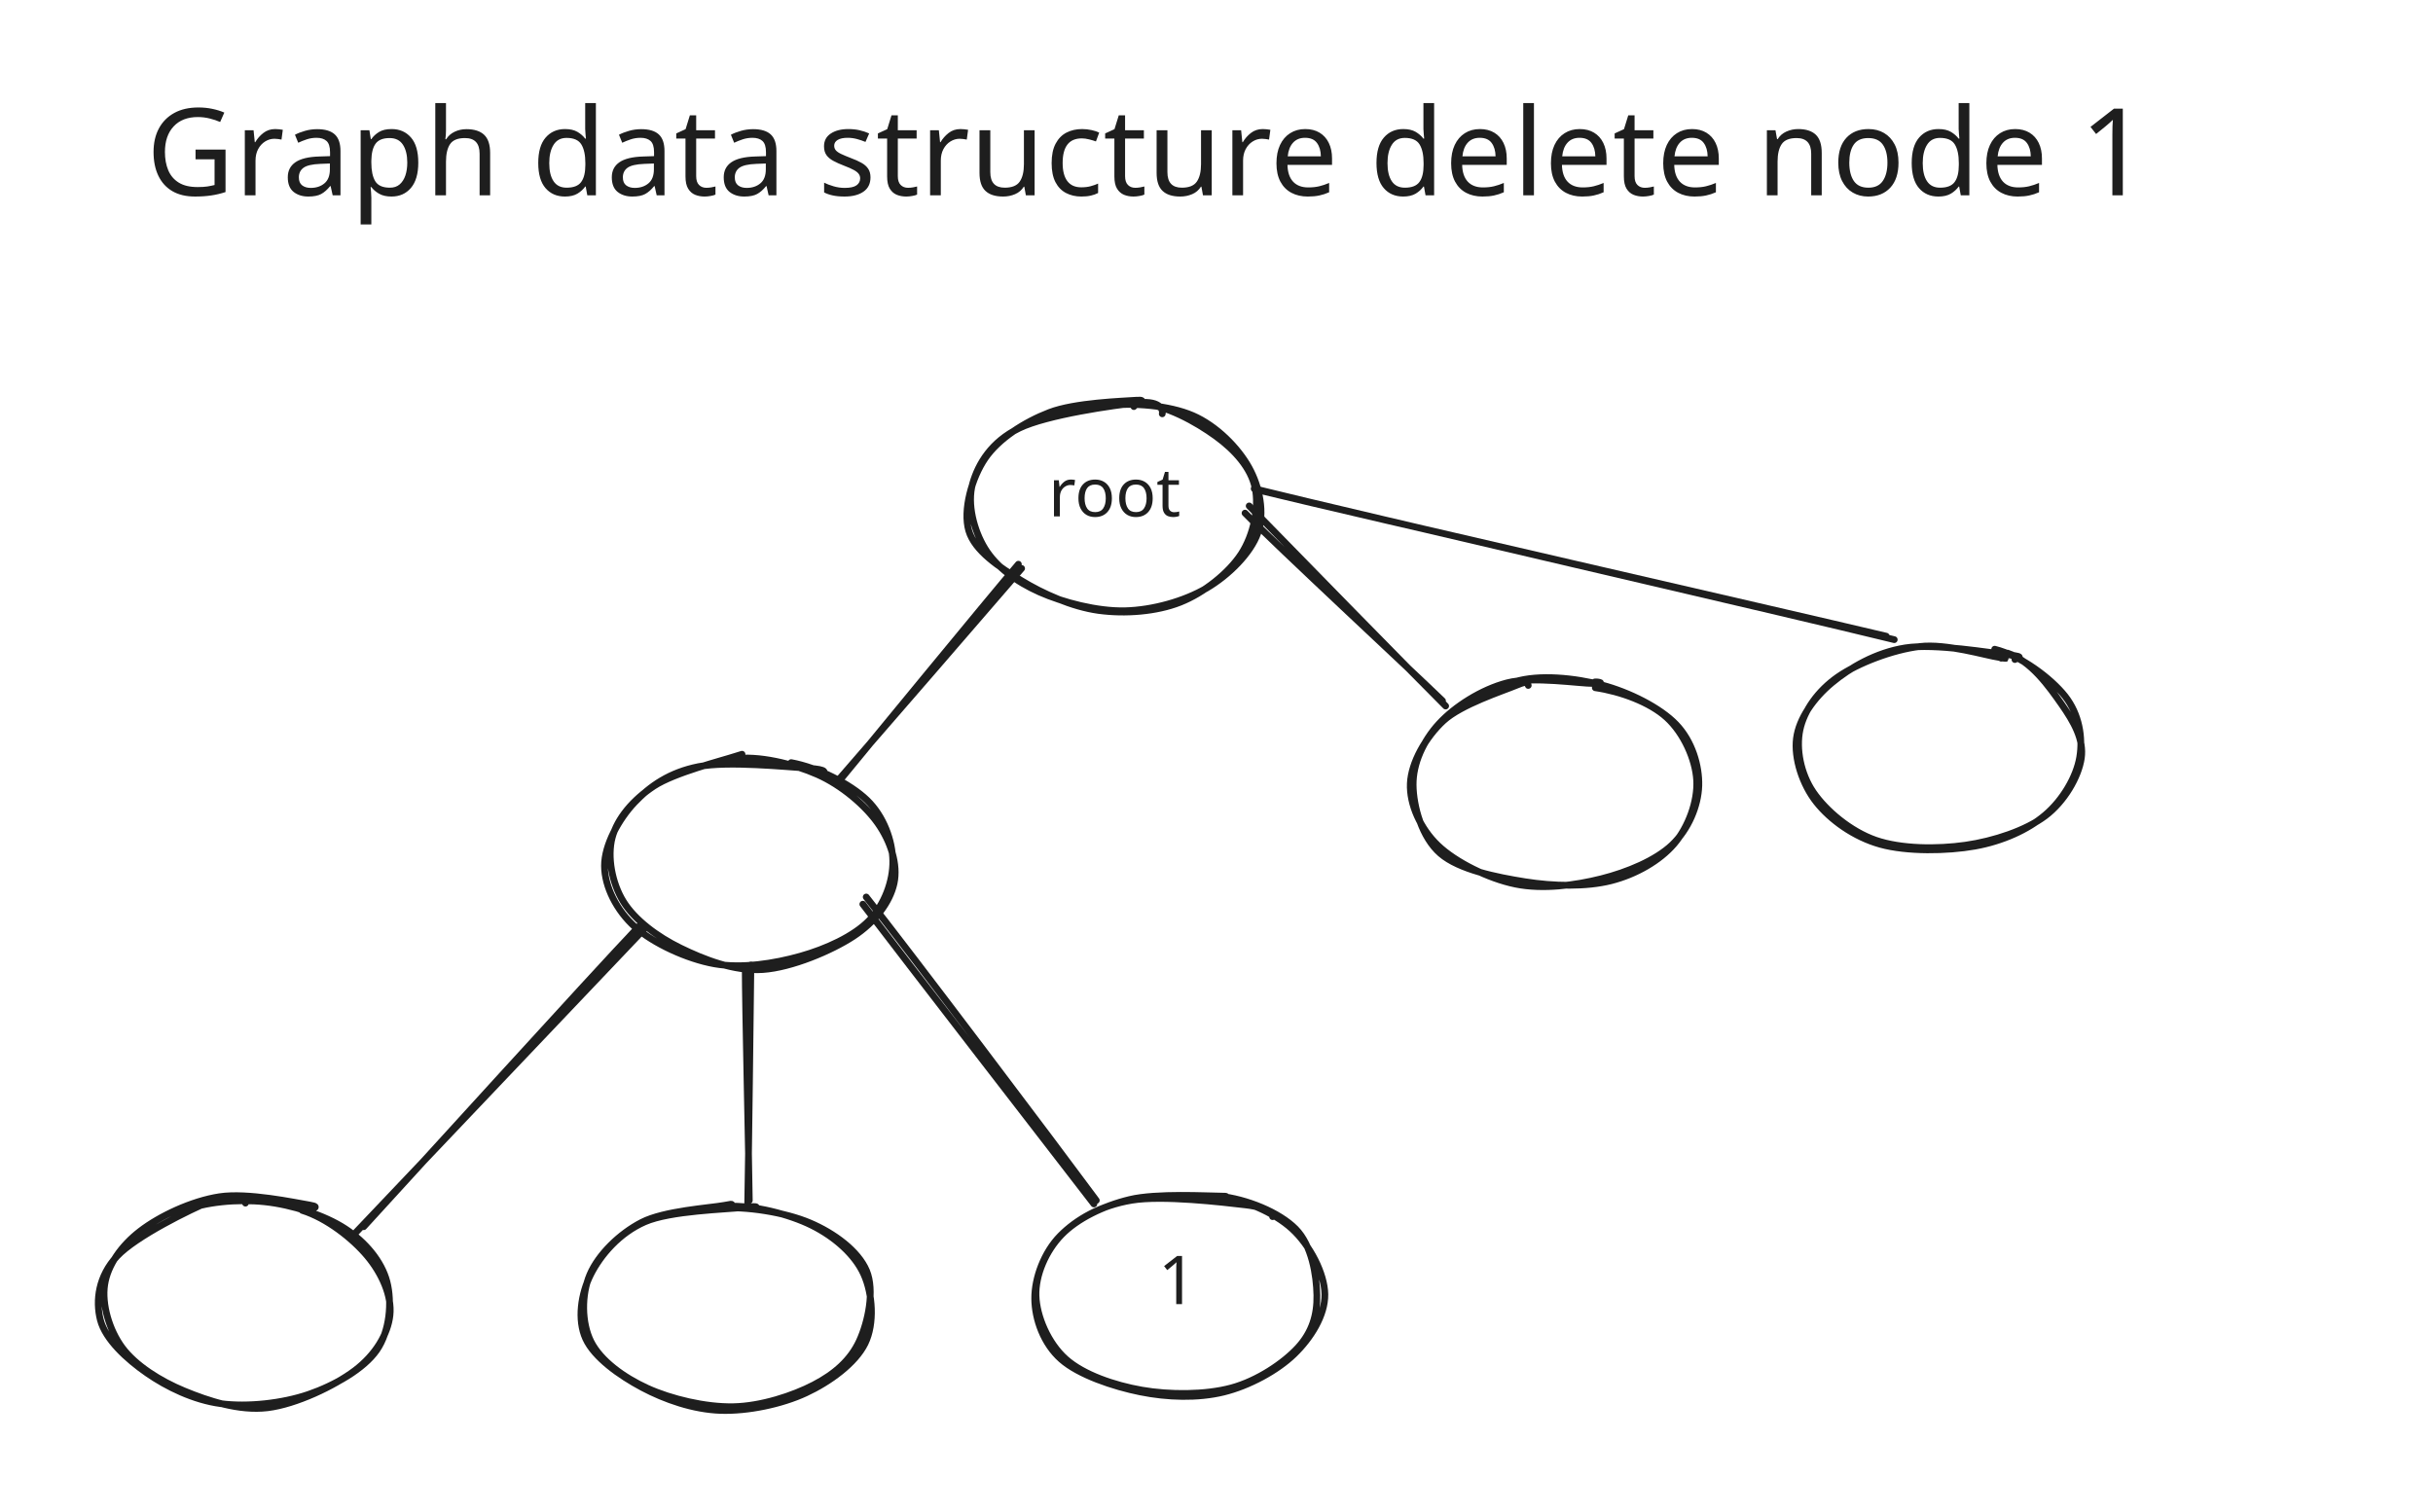
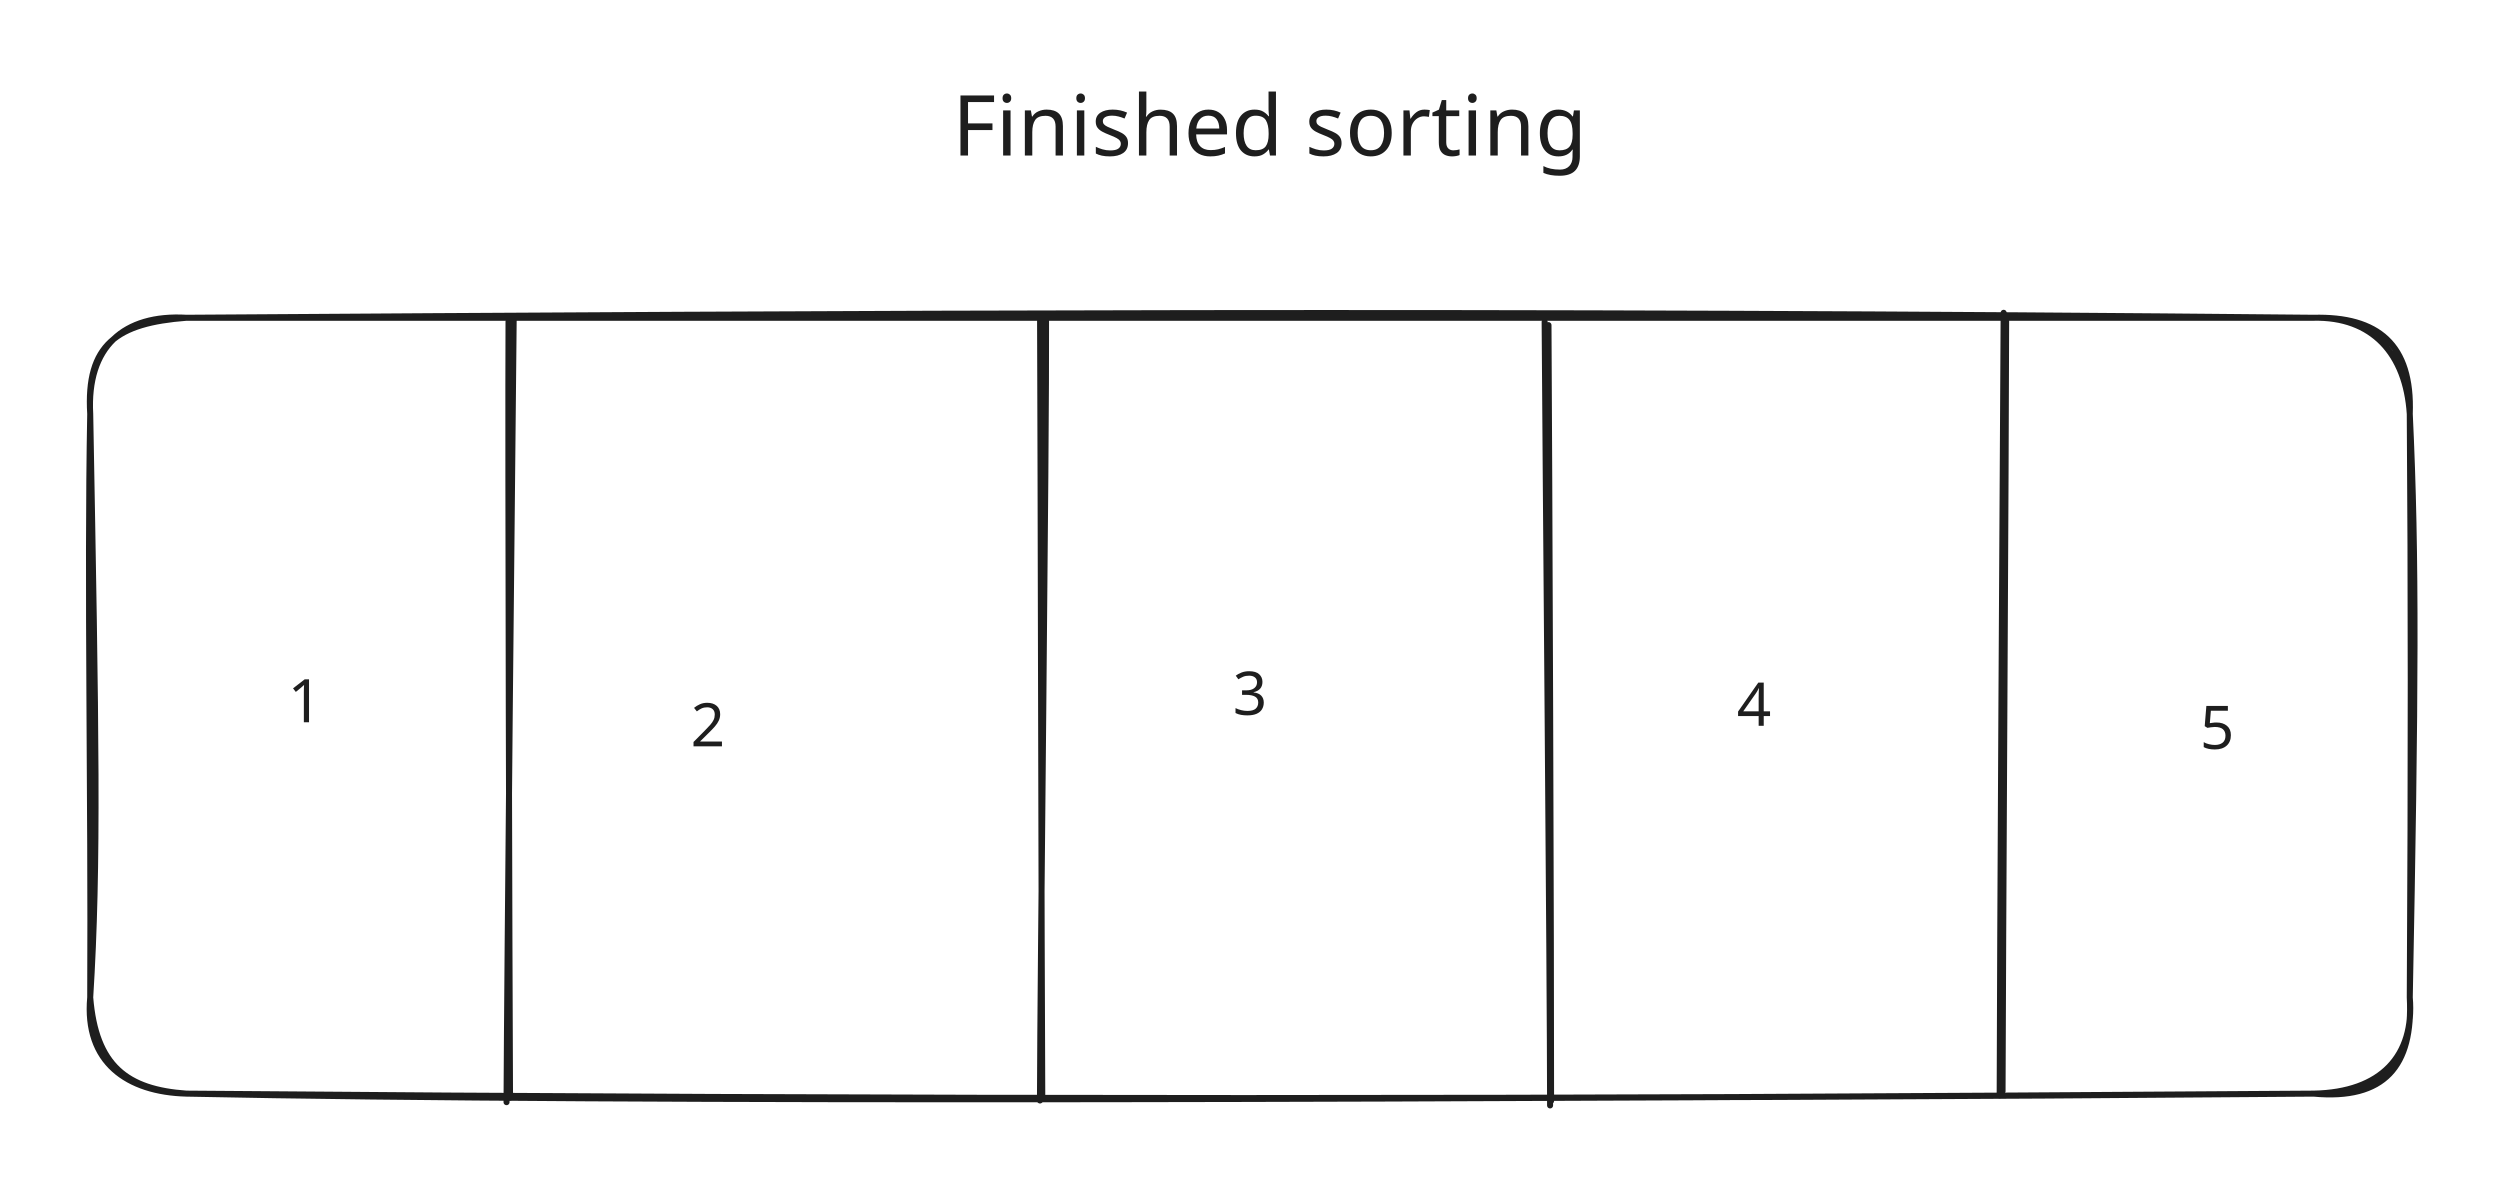
- <svg xmlns="http://www.w3.org/2000/svg" version="1.1" viewBox="0 0 721.513 448.333" width="721.513" height="448.333">
+ <svg xmlns="http://www.w3.org/2000/svg" version="1.1" viewBox="0 0 831.333 397.596" width="831.333" height="397.596">
  
-   eyJ2ZXJzaW9uIjoiMSIsImVuY29kaW5nIjoiYnN0cmluZyIsImNvbXByZXNzZWQiOnRydWUsImVuY29kZWQiOiJ4nO1bV1PbSlx1MDAxNH7nV3h8X4OzveSNkFxcXHUwMDEySmim5U6Gka3FXHUwMDE2yJJQwZhcZv/9XHUwMDFlXHSw5Fwi24RcdTAwMTKlKDPEPmdXW8737SlcdTAwMGLfl2q1ejxcYkz9Xa1urtuW69ih1a+/SeVXJoxcdTAwMWPfXHUwMDAzXHUwMDE1yb5Hflx1MDAxMrazlt04XHUwMDBlondv31pB0Og4ccv3L1x1MDAxYW2/d9fNuKZnvDiChv/B91rte/azMFBsruOsbSYtXGaj2Lj0i+9lQzKCMcOUXHUwMDBm9U70XHUwMDAxXHUwMDA2io1ccsozy41MrklFdYH8befrzvo571xcbq//O1xi6WBtLVx1MDAxZvTMcd39eOBm84l8WHaui+LQvzBHjlx1MDAxZHdcdTAwMWbWXpCX9Vxu/aTT9UyUrlx1MDAxYlx1MDAwZqV+YLWdeJDKXHUwMDEwXHUwMDFhSi2vk70jl1xcwzeuWVx1MDAwM1x1MDAwYiGl4oIxTvO3pP1cdEZcckUpJYowiSSiY/Na9V0/TOf1XHUwMDBmNum/fGYtq33Rgel59rBNXHUwMDFjWl5cdTAwMTRYIdgpb9e/X7FgqoGlVkhzXHUwMDE4XHUwMDA2k3zTu8bpdOPUXHUwMDFjuSwymVxy0olcdTAwMTOBmZZDTTpm8NnOgPAt3/nQ6pnPaVx1MDAxNy9x3eL2efb99o0oWqniY1x1MDAwMVP5q5LAtu5cdTAwMTCAJdKYKs5cdTAwMTFj+ca4jncx/jrXb19MXHUwMDAxzZnvxfvOTWpcdTAwMTQqRqT/Wj3HXHUwMDFkjFx1MDAxODXDL+ziWmhcdTAwMDXdXHUwMDFhzMGqgVxyknachKZmZ7Cseb5targ+0mfFdTopzuuuOVx1MDAxYiVA7Fx1MDAwMPWG6thcdTAwMGZybVx1MDAxYuZgOZ5cdCf3zFx1MDAwZp2O41lu81x1MDAwN+ZcdTAwMDN7Yz49mFx1MDAxMzdcbkZuWZFJtelW4Ex4+2Y6j43rOkFkplFcdTAwMTlcdTAwMTM5Ln2gslRcdTAwMTRxKsjiXFxexbq1coKT3T5cdTAwMTXN49VddblitqvNZUVVylaGXHUwMDE4Z1x1MDAxOGGeYyrtT1x1MDAxMWpwhEAppaBAnFx1MDAxN+Oy4lxyODOAxFopoqZyWeCyJlx1MDAwZtSmXHUwMDE4XHUwMDExjUlB88PUfsBQjlwici+5LWf8sE/eu8ybXHUwMDE0UHNcdTAwMTFxdmhHXHUwMDFim6tcdTAwMDdX7Ma9jMxhs19cdTAwMWa2u73/NPM4wYqgXCJl5lx1MDAxYycz2VLm9UqJQsFcdChEpF6YKNOXXFxtolxi1Fx1MDAwMDpcdTAwMTBcdTAwMDQ/XHUwMDA0k3rU6VGsXHUwMDFhTJGUQUiCMfiLXHUwMDExhZFcdTAwMDbiWnMsXHUwMDE1IURcdTAwMTRcYjskylx1MDAxNGZcdTAwMTBK4SiDXj/V6XGCyCNQOs3pXHUwMDE1YD7H6YW+XHUwMDFml7i1NszWhDNcdTAwMWNbz7Ft15T5tnnn/Li7XHUwMDFinclCXHUwMDBlXHLLXHUwMDFmdmhCjEtcdTAwMWZ4ilx1MDAxMVx1MDAxM1x1MDAxMjNcdTAwMDDNwkRtbamLRFx1MDAxZfr2+s7ejT7c6C77e++rTVQtdFx1MDAxNn9KhlxiZVTmi82Iqkjm0TAnXFxJpZFcdTAwMTibWLVcXJqAXHUwMDE4WmGFnyFY/SGPNovOVMMuPpfTmYVoRctcdTAwMTBNkNZYa1RcYubnIXpcdTAwMTMreVxuW912TLK+XHUwMDE5by2Lc51UXHUwMDFi0ZKiXHUwMDE5iGaIZ1qlybhHqFwiorGAOFx1MDAxM3HIXHUwMDFk/2BI00KBYFxm0opcdTAwMTOJhGCLXHUwMDA3U1x1MDAwN1x1MDAxZu3AwbFcdTAwMDdcdTAwMTAkl3vbXHT/cpnQaiNcdTAwMWHCxVxms0OYjCBcdTAwMWFcIpWsviAoJGCwXHUwMDE1uNKAJpKBSv/ReMaFcHg8i8aKKTi4XHUwMDE2jzk+ntix517tLVx1MDAxZl3vftqRy1x1MDAxYpe81ao2niWhWVQhMKJcdTAwMWOS6HE8y1eqiD3LXHUwMDAxzTVk+1x1MDAxMss/O+ZQpVE0XHUwMDExXHUwMDAyNoghvDCi93x/5WvTXHUwMDBmk15wXHUwMDE4qv6XXHLd2ibVRrTiciai7yrAiICzgoxXVVx1MDAxYtFcbsFUXHUwMDA1Ys+Q/b5iXcj7eHJsettcIkjcdtKLXHUwMDBmNuPTXHUwMDBmn1x1MDAxZVlcdTAwMTfiXGaz56JLWV2o9C5cdTAwMDRcdTAwMTMlXHUwMDAwIUQvfvZPX3O1maJlXHUwMDAzXHUwMDE2qqigSFx1MDAxMkDZKFM4aWCmJEQ8XGJTQl8uluFcclx1MDAwNqmQVlgonV7KTKPKlOhcdTAwMDUzXHUwMDAyXHUwMDExJyH06dx4QmVI0IK7eenKUNltx1PLQnOO+fGy0GMvOZ5QXHUwMDEzUmRcXFrgqEZgXHUwMDA0tjhHj8+2mrhHr8yed0JWzkVz4K/eVJujXHUwMDE4KZo5LKZcdTAwMTBcdTAwMTNqvCYk8a9cdTAwMTSfUcEhpkYqz1x1MDAxMH/T+CzD/TQ4k/LgTIv0oCVs8eCstXOxu8J73ma8pq+uN1Yv3fDTVbXhrMCpzLi0Y3dcdTAwMDVQrqRgXHUwMDAyki/2YnjmNFx1MDAwM+tkYSqHM5nAr9aCpnclv0N+UdhZK4zfO57teJ3xLsazSzSuXHUwMDE1xat+r+fEMI1cdTAwMWTf8eLxXHUwMDE22XtXwtDvd401sVx1MDAxN/DmUl2Qvm40/Mw/1XJEZV+Gn7+9mdp6uczS6SNI3n2p+P+jiY1K71x1MDAxODWkIFxuoLw4r6NBb6t9/uH68/VR2zvePd9cdTAwMWZcdTAwMWOhZrV5LVx1MDAxOc6SLoo4llxcqtE7RsbFa13G5yfGkMhKNVx1MDAwNDxKXCKMJS660HteM8WZpr9HXfePoXVu6fSZsPGz8VqPS4dcdTAwMGWba6ZcdTAwMDQlfPFcdTAwMWKcg+DIu9xcdMhu//TrXlx1MDAxZu32wqPOScWJLWc5bCZei9iojMNDmst54aeE2Fxuc4n+0vxcdTAwMTeieZnd02fC4s9G+tI7XHUwMDAxkk5cdTAwMDPgjlx1MDAxNk8617pcdTAwMWLbrS/rYYc0ryO0f3rcazuo2qRXSMxcIj2Tr1x1MDAxNaWLu2OdcC1cdTAwMDVcdTAwMTfTkk6dz/whSkdcdTAwMWPwXHUwMDAwQcjfKP3X4XmZodNHXHUwMDE3ej+R1+XFJKlg1Ef9xmw36r+P/KR73LxRbqfZXd9aXHUwMDE21aa1JmhW8k3xqyXfc2nNZXa0M1xuJ63imk5cdTAwMDbtXHUwMDA0MSkpZ+pnXY38pXn6PI7mZYbPdFx1MDAxMyZ/Ltrj0qKbQIpcdTAwMDLSZV43nZubb9I11GpvnH5WsUw2Nlx1MDAwZtpHy1x1MDAxNf+jXHUwMDE3Te6uPCExJ5pokWc0XHUwMDE57Vx0f6VcdTAwMGJRrMTcIJ7xubxnhFxihfhf7/7r0L7c8ukzafMy4i/dj1C3gmA/hs1cdTAwMWZcdTAwMWFcdTAwMTFA4Nj312n5OupXjum/n1xy06V7a6fUNVx1MDAxOSpul27/XHUwMDA3jjupWSJ9
+   eyJ2ZXJzaW9uIjoiMSIsImVuY29kaW5nIjoiYnN0cmluZyIsImNvbXByZXNzZWQiOnRydWUsImVuY29kZWQiOiJ4nO2abVPbOFx1MDAxMIC/8ysyua/F1epd/cZrgfJcdTAwMWWYMtx0XHUwMDE4XHUwMDEzXHUwMDFix41jXHUwMDFi25CEXHUwMDBl//1kQ1wi22lcdTAwMDLcQcjd4cyQeCVHK+0+2dWKX0uNRjNcdTAwMWLGbvNLo+lcdTAwMGXaduA7id1vfsrlt26S+lGom3Bxn0Y3Sbvo2cmyOP3y+bNcdTAwMWTHludnl1HUtdpR7+ExN3B7bpiluuOf+r7R+FX8LVxylLjtzFx1MDAwZb3ALVx1MDAxZSiaSmNcdFSX7kdhMS5cYslcdTAwMTiWXHUwMDE083FcdTAwMGY/XdfjZa6jm6/sIHVNSy5qxlx1MDAxYrtcdTAwMWI7h73Tw/XetdPxTjvkLDkyw175QdDKhkGhVlx1MDAxYenZm7Y0S6Ku+913ss5oXHRK8mlPJdGN11x03TSfPoylUWy3/WyYy5CZ3sNcdTAwMWF8aVx1MDAxOMlA31GhLK4vzJTgTL+NW/PnsZRcdTAwMTbDXFxSTlx1MDAxMZOK0Jpea1FcdTAwMTAluV5/gJu/jGaXdrvrafVCZ9wnS+wwje1Em8v06z/OWFxisIi+XHUwMDA0RZhQXCKMXHUwMDFlXHUwMDFk1/c6Wa5cZpNmeLcwgqJAXHUwMDEw5tSYKFx1MDAxZjPedlxuf/hhVj6xe+52/kR4XHUwMDEzXHUwMDA05eVcdTAwMGKdx+VcdTAwMWL5jfFcdTAwMWPyKLk3k8r7b9Q9rux1XHUwMDE1z8vcgZlpyU3aR4Pj0+9BT554fbp2XHUwMDFjnlx1MDAwN+fJWnPc7/7xk1H/JnbsXHUwMDA3r1x1MDAwM4GUIFx1MDAxNFGBMVx1MDAxObdcdTAwMDd+2K3PLYjaXeOoS6WJTFx1MDAxMFLRs1x1MDAwNFx1MDAwN1A2XHJcdTAwMGWFXHUwMDEwUVxuXHUwMDEx9Gw2fj/phWZDstz7XHRcdTAwMDFGseJSVNnQRFhoLmxcdTAwMDCxOCilXHUwMDE4gFx1MDAwMPl7NOpkgFwiiOvfLqD/XHUwMDFjjUrDXHUwMDA0XHUwMDAzM900v17gpkarKMxa/l1uXHUwMDEzjCrSTbvnXHUwMDA3w4pNXHUwMDBi/9WLSJpcdTAwMTXRSuB7YeF6WlU3qXh45uvoM+7Q81x1MDAxZKdcdTAwMWNcdTAwMWbaelx1MDAxY9tcdTAwMGbdZPs5P+tR4nt+aFx1MDAwNyeTauhcdTAwMTm7WyMjgVUy06WdunlrsVgz6Sx6/S50kal0UpCIcVH6vXyKzmSzjXv9eHCgXHUwMDEw39ix97KDwVa82HRqJGZGLmVJjoApooOEoOLN6DRalSOVhfRFXHUwMDEwXHUwMDAzwYQ0XHUwMDEzXHUwMDFj08kxxlxuXHUwMDEzY6FXXGZcXPjpwPUm0KaZnWSrfuj4oVd/xFxynSktgZ1ma1Gv52dajcPIXHUwMDBms3qP4ntXkiTqd1xce2It9DdPbYvzr6tGavOpYUxX3Iw///j0dO9cdFx1MDAxM5unl8rvL6WaYFmXmoRUx1wixlx1MDAxMTaMPYX1av/2avlgXHUwMDE3XHUwMDBmcOfGXHUwMDFk3q5kbHvdXmyshWKWwpxRwXWsk4bbXHUwMDEx1YQrQrCOvIotXHUwMDFl1pgx+Vb56Fx1MDAwN9b/YqyRqEvHqTQwRFx0g+en0qST7abnJ8ll66qzgq/P45NcdTAwMTXiLTbVilOd/SiFQSelXHUwMDE401qwVmAhwlx1MDAxMVUsXHUwMDBm5LSu1/tSrVx1MDAxONVZkShp9Vx1MDAwMfVcdTAwMDfUhdvSunRcdTAwMDQ1XHUwMDEzSG9cZsVcdTAwMGKgvjrsUJZJO13Hp8TDw8uLvXW+2FBcdTAwMDNcdTAwMDCzdIKNXHTlem1Rab8xKlx1MDAxZeVUg0JEcsFcdTAwMTeLakBMcYQk/sD6f4r19LJcdTAwMTevS8cpuJRcXIJcdTAwMWXNXHUwMDE45ymuu3dfcSvZXHUwMDE4sFx1MDAwMVxc7J9cdTAwMWZ1h+29nlxcbK5cdTAwMTlleS1cdTAwMTYzUIxcdTAwMDCul71EUVx1MDAxMlx1MDAwNialJMBITa3Xo5pZNK96SeBS0apcIrNcbl9cYlx1MDAwNGFYMTOndyh86XSOzK/wXHUwMDA1U1xuX4F7VfXwatkri0olnmrNq6JqvcBVXHUwMDFh7jVcblxc0zjEXHUwMDA06tJcdTAwMTGHXHUwMDEyaddcdTAwMDCkno8hu/ZcdTAwMGbvllt3J5vO/vJWj16vcLW/2Fx1MDAxOHKhZmCYh965YFxiOnMnmsNcdTAwMTnnMpNcZlwiylx1MDAxOej9+bsySJSQZU99U1x1MDAwNvF8XHUwMDE5xHNisLRcdTAwMDA1XHUwMDA29Y6IsVx1MDAxN1x1MDAxZFx1MDAwMaX+yTdcdTAwMGZfXHUwMDFjXHUwMDA1d4Pr4921aHdcdTAwMDXt0cVmXHUwMDEwXHUwMDEwXHUwMDE2XHUwMDE2XHUwMDA2XHIhl0Snulx1MDAxM2dA0uKKUFxuklMpSu726lx1MDAxNGJL5MFQXGJVO4uawaGQVO9CQL1ClXk2huPMq3JcdTAwMGX6YPVjsTYkjlx1MDAxN8nlqHPW/7m2d3fBrqvHoiMvtPMk8oVcdTAwMDehcz1hovOFnM5cdTAwMDdyUKQuXHUwMDFkJ7yM6m2sQM8vOSffsrObeHXAxJnYPlTL3e1vXHUwMDE3x1x1MDAwYlx1MDAwZTlImFx1MDAwNTlwK9/G6v2s4HrTyFhNs1elXFwroCQjOnry5yW8lHBcdTAwMDVlXHUwMDBi/efPedl8KWTzoZCoqdtOrNNAgJeEWrpDd5JcdTAwMTNQrdOfl/hgf+vr9a63s9hcdTAwMTRcbs6L/1x1MDAwMFx1MDAwMqykxFx1MDAxMszIRTFJo1E+z+Vvd/KD81x1MDAxZC5cdTAwMTJSbyOnYkgmMJRcdTAwMDJcdTAwMTPBXHS867aTXHUwMDAzXHUwMDA2KHvr3+FQVqQzONz0Qz/tuE4jjTRqoTdfLKeP/ixKMX2gdOkxv2jacdzK9Ho2R/U8bUDfeVxcXHUwMDE0o0nz1nf7q7NdaumR/pwztyhcdTAwMTDeL93/XHUwMDA1eVx1MDAwZSD8In0=
  <defs>
    <style class="style-fonts">
      @font-face {
        font-family: "Virgil";
        src: url("https://unpkg.com/@excalidraw/excalidraw@undefined/dist/excalidraw-assets/Virgil.woff2");
      }
      @font-face {
        font-family: "Cascadia";
        src: url("https://unpkg.com/@excalidraw/excalidraw@undefined/dist/excalidraw-assets/Cascadia.woff2");
      }
      @font-face {
        font-family: "Assistant";
        src: url("https://unpkg.com/@excalidraw/excalidraw@undefined/dist/excalidraw-assets/Assistant-Regular.woff2");
      }
    </style>
  </defs>
-   <rect x="0" y="0" width="721.513" height="448.333" fill="transparent" />
-   <g transform="translate(43.33347 30) rotate(0 324.0899 22.5)">
-     <text x="0" y="0" font-family="Virgil, Segoe UI Emoji" font-size="36px" fill="#1e1e1e" text-anchor="start" style="white-space: pre;" direction="ltr" dominant-baseline="text-before-edge">Graph data structure delete node 1</text>
+   <rect x="0" y="0" width="831.333" height="397.596" fill="transparent" />
+   <g stroke-linecap="round" transform="translate(30 105.6667) rotate(0 385.6667 129)">
+     <path d="M32 0 C250.61 -1.46, 468.53 -2.65, 739.33 0 M32 0 C236.48 0.02, 441.14 0.01, 739.33 0 M739.33 0 C760.64 -0.54, 772.22 8.75, 771.33 32 M739.33 0 C758.82 -0.43, 770.04 11.92, 771.33 32 M771.33 32 C773.6 79.86, 773.27 124.74, 771.33 226 M771.33 32 C771.74 89.96, 771.78 145.88, 771.33 226 M771.33 226 C772.96 245.34, 761.92 257.6, 739.33 258 M771.33 226 C772.52 248.97, 762.83 260.18, 739.33 258 M739.33 258 C459.55 259.89, 179.77 261.07, 32 258 M739.33 258 C501.8 259.96, 264.02 259.97, 32 258 M32 258 C12.28 256.62, 1.83 248.84, 0 226 M32 258 C12.34 257.5, -1.96 247.62, 0 226 M0 226 C2.77 181.89, 1.92 137.42, 0 32 M0 226 C0.35 158.34, -1.07 89.16, 0 32 M0 32 C-1.21 9.58, 11.22 -1.21, 32 0 M0 32 C-1.41 8.71, 8.98 1.77, 32 0" stroke="#1e1e1e" stroke-width="2" fill="none" />
  </g>
-   <g stroke-linecap="round" transform="translate(288.0001 119.6667) rotate(0 42.66666 30.66666)">
-     <path d="M39.87 0.65 C47.98 -0.26, 58.61 0.53, 65.7 3.59 C72.78 6.65, 79.17 13.21, 82.38 19.02 C85.6 24.83, 87.1 32.48, 85 38.45 C82.9 44.41, 76.34 50.97, 69.78 54.81 C63.22 58.65, 53.87 61.3, 45.62 61.5 C37.38 61.69, 27.22 59.03, 20.3 55.96 C13.39 52.89, 7.44 48.45, 4.13 43.09 C0.82 37.74, -1.26 29.79, 0.42 23.83 C2.1 17.88, 6.03 11.36, 14.23 7.35 C22.44 3.34, 42.56 0.49, 49.63 -0.22 C56.71 -0.93, 56.89 2.42, 56.67 3.08 M49.6 -0.09 C57.65 0.33, 66.79 5.54, 72.56 9.72 C78.32 13.9, 82.94 19.15, 84.19 24.98 C85.44 30.8, 83.77 39, 80.07 44.67 C76.36 50.34, 69.01 56.2, 61.96 58.99 C54.91 61.77, 45.63 62.48, 37.76 61.4 C29.89 60.31, 21.17 56.42, 14.76 52.47 C8.34 48.53, 1.05 43.77, -0.72 37.73 C-2.49 31.7, 0.16 22.12, 4.15 16.27 C8.14 10.43, 15.78 5.53, 23.24 2.66 C30.71 -0.21, 44.77 -0.66, 48.94 -0.95 C53.1 -1.24, 48.37 0.37, 48.25 0.93" stroke="#1e1e1e" stroke-width="2" fill="none" />
-   </g>
-   <g transform="translate(309.4669 137.6488) rotate(0 21.02998 12.5)">
-     <text x="21.03" y="0" font-family="Virgil, Segoe UI Emoji" font-size="20px" fill="#1e1e1e" text-anchor="middle" style="white-space: pre;" direction="ltr" dominant-baseline="text-before-edge">root</text>
-   </g>
-   <g stroke-linecap="round" transform="translate(419.0001 201.6667) rotate(0 42.66666 30.66666)">
-     <path d="M30.12 0.56 C37.46 -1.69, 48.1 -0.57, 56.08 1.53 C64.06 3.64, 73.23 8.21, 78.02 13.19 C82.8 18.17, 84.97 25.48, 84.79 31.43 C84.6 37.39, 81.7 44.33, 76.89 48.92 C72.07 53.51, 63.62 57.05, 55.88 58.99 C48.14 60.94, 38.51 62.23, 30.43 60.58 C22.35 58.93, 12.6 54.06, 7.4 49.09 C2.2 44.12, -1.04 36.89, -0.77 30.73 C-0.5 24.57, 3.76 17, 9.03 12.14 C14.3 7.28, 26.64 3.31, 30.83 1.56 C35.03 -0.18, 33.84 1.26, 34.2 1.65 M54.09 2.33 C61.61 3.43, 70.29 6.62, 75.3 11.19 C80.31 15.76, 83.79 23.52, 84.15 29.76 C84.51 36, 81.69 43.68, 77.45 48.65 C73.22 53.62, 66.12 57.71, 58.75 59.58 C51.38 61.45, 41.66 61.21, 33.23 59.87 C24.8 58.53, 13.7 56.3, 8.18 51.52 C2.65 46.74, 0.14 37.6, 0.07 31.18 C0 24.76, 3.1 18.06, 7.75 13 C12.39 7.95, 20.29 2.86, 27.95 0.87 C35.6 -1.12, 49.38 1.1, 53.7 1.07 C58.01 1.04, 53.89 0.34, 53.85 0.69" stroke="#1e1e1e" stroke-width="2" fill="none" />
-   </g>
-   <g stroke-linecap="round" transform="translate(180.0001 225.0001) rotate(0 42.66666 30.66666)">
-     <path d="M54.62 1.21 C62.44 2.63, 72.07 7.46, 77.1 12.31 C82.12 17.17, 84.65 24.38, 84.76 30.33 C84.87 36.28, 82.33 43.3, 77.76 48.02 C73.19 52.73, 64.97 56.49, 57.33 58.63 C49.68 60.78, 40.06 62.34, 31.9 60.9 C23.73 59.45, 13.76 54.81, 8.32 49.97 C2.88 45.12, -0.72 37.99, -0.74 31.83 C-0.77 25.68, 3.5 17.95, 8.15 13.04 C12.81 8.13, 18.61 4.09, 27.19 2.39 C35.77 0.7, 53.47 2.48, 59.63 2.87 C65.78 3.25, 64.36 4.14, 64.13 4.7 M37.28 0.13 C44.82 -1.03, 55.26 1.56, 62.44 4.74 C69.62 7.93, 76.56 13.86, 80.35 19.24 C84.13 24.61, 86.36 31.42, 85.14 37.01 C83.92 42.59, 79.53 48.5, 73.03 52.76 C66.54 57.02, 54.74 62.01, 46.2 62.59 C37.65 63.16, 28.67 59.56, 21.78 56.2 C14.89 52.84, 8.23 47.87, 4.86 42.41 C1.48 36.95, 0.05 29.15, 1.55 23.44 C3.06 17.74, 7.78 12.21, 13.89 8.18 C20 4.16, 34.07 0.65, 38.22 -0.71 C42.37 -2.07, 38.72 -0.73, 38.81 0.02" stroke="#1e1e1e" stroke-width="2" fill="none" />
-   </g>
-   <g stroke-linecap="round" transform="translate(30 355.3334) rotate(0 42.66666 30.66666)">
-     <path d="M23.93 4 C30.58 1.14, 40.47 0.3, 48.54 1.15 C56.61 2, 66.29 5.15, 72.33 9.11 C78.36 13.06, 83.19 18.85, 84.75 24.86 C86.32 30.87, 85.58 39.59, 81.71 45.16 C77.83 50.73, 69.2 55.64, 61.49 58.28 C53.78 60.92, 43.46 62.07, 35.47 61.02 C27.49 59.96, 19.54 56.09, 13.59 51.95 C7.63 47.81, 1.24 41.94, -0.24 36.17 C-1.72 30.39, -0.78 23.19, 4.7 17.3 C10.18 11.41, 26.3 3.46, 32.65 0.84 C39 -1.79, 42.7 0.97, 42.79 1.54 M59.62 3.7 C66.95 5.99, 74.58 12.03, 78.92 17.21 C83.26 22.38, 86.25 29.1, 85.65 34.76 C85.04 40.42, 81.33 46.58, 75.28 51.16 C69.23 55.73, 57.77 61.22, 49.33 62.24 C40.88 63.25, 31.77 60.2, 24.6 57.24 C17.42 54.27, 10.21 49.7, 6.28 44.45 C2.36 39.19, 0.16 31.47, 1.05 25.69 C1.94 19.91, 5.97 14.13, 11.64 9.79 C17.31 5.44, 26.74 0.92, 35.09 -0.36 C43.44 -1.64, 57.44 1.36, 61.75 2.09 C66.06 2.81, 61.2 3.32, 60.97 3.97" stroke="#1e1e1e" stroke-width="2" fill="none" />
-   </g>
-   <g stroke-linecap="round" transform="translate(172.6667 357) rotate(0 42.66666 30.66666)">
-     <path d="M43 0.8 C50.75 0.45, 61.38 3.13, 68.12 6.49 C74.87 9.85, 80.87 15.13, 83.49 20.96 C86.12 26.79, 86.75 35.6, 83.87 41.48 C81 47.35, 73.4 52.9, 66.26 56.21 C59.11 59.53, 49.09 61.63, 41.02 61.36 C32.94 61.09, 24.46 58.12, 17.79 54.57 C11.12 51.02, 3.56 45.66, 1.02 40.06 C-1.52 34.46, -0.39 26.76, 2.53 20.98 C5.46 15.21, 10.98 8.73, 18.56 5.42 C26.15 2.11, 42.64 1.76, 48.06 1.13 C53.48 0.49, 51.12 1.32, 51.1 1.63 M40.4 1.39 C48.62 0.74, 60.1 2.6, 67.42 5.69 C74.74 8.78, 81.85 14.09, 84.31 19.94 C86.76 25.79, 84.76 35.16, 82.16 40.8 C79.55 46.43, 74.92 50.52, 68.69 53.76 C62.46 57.01, 53.03 60.1, 44.8 60.26 C36.56 60.43, 26.3 57.97, 19.27 54.76 C12.24 51.55, 5.45 46.61, 2.61 41 C-0.22 35.39, -0.25 26.99, 2.26 21.08 C4.77 15.17, 11.02 8.98, 17.66 5.56 C24.3 2.14, 37.87 1.31, 42.08 0.54 C46.3 -0.23, 43.23 0.39, 42.97 0.96" stroke="#1e1e1e" stroke-width="2" fill="none" />
-   </g>
-   <g stroke-linecap="round" transform="translate(306.6667 353.3334) rotate(0 42.66666 30.66666)">
-     <path d="M54.44 1.51 C62.31 2.46, 71.19 6.31, 76.49 11.16 C81.79 16, 86.13 24.38, 86.23 30.58 C86.32 36.79, 82.08 43.56, 77.07 48.39 C72.06 53.23, 63.76 57.74, 56.16 59.6 C48.56 61.46, 39.5 61.17, 31.48 59.54 C23.46 57.92, 13.24 54.48, 8.03 49.87 C2.81 45.26, 0.22 37.98, 0.18 31.88 C0.13 25.77, 2.96 18.11, 7.75 13.24 C12.54 8.38, 19.74 4.22, 28.92 2.69 C38.09 1.16, 55.83 3.27, 62.8 4.08 C69.77 4.89, 71.04 7.29, 70.73 7.55 M54.76 1.45 C62.98 2.28, 72.68 6.26, 77.53 11.16 C82.38 16.05, 83.74 24.95, 83.86 30.83 C83.97 36.71, 82.44 41.83, 78.22 46.42 C74 51, 66.23 56.25, 58.51 58.34 C50.8 60.44, 40.12 60.43, 31.94 59 C23.75 57.57, 14.62 54.44, 9.39 49.78 C4.16 45.13, 0.77 37.2, 0.56 31.05 C0.35 24.9, 3.49 17.67, 8.13 12.91 C12.76 8.14, 20.46 4.36, 28.37 2.46 C36.28 0.55, 51.5 1.44, 55.58 1.46 C59.66 1.47, 53.27 2.02, 52.83 2.54" stroke="#1e1e1e" stroke-width="2" fill="none" />
-   </g>
-   <g transform="translate(346.4535 371.3154) rotate(0 2.709999 12.5)">
-     <text x="2.71" y="0" font-family="Virgil, Segoe UI Emoji" font-size="20px" fill="#1e1e1e" text-anchor="middle" style="white-space: pre;" direction="ltr" dominant-baseline="text-before-edge">1</text>
-   </g>
-   <g stroke-linecap="round" transform="translate(532.3334 191) rotate(0 42.66666 30.66666)">
-     <path d="M59.2 1.57 C66.95 3.48, 75.87 10.18, 80.08 15.52 C84.28 20.86, 85.39 27.74, 84.41 33.61 C83.43 39.48, 79.37 46.35, 74.18 50.74 C69 55.14, 61.45 58.54, 53.31 59.99 C45.16 61.45, 33.15 61.63, 25.32 59.45 C17.49 57.28, 10.48 52.18, 6.33 46.94 C2.18 41.7, -0.35 33.92, 0.41 28.02 C1.17 22.13, 5.51 16.02, 10.89 11.55 C16.27 7.07, 23.95 2.55, 32.7 1.17 C41.46 -0.22, 58 2.67, 63.41 3.25 C68.83 3.82, 65.59 4.25, 65.2 4.63 M63.02 2.73 C70.04 5.07, 75.36 12.68, 79.01 17.87 C82.65 23.07, 85.7 28.36, 84.89 33.89 C84.08 39.41, 79.88 46.73, 74.16 51.03 C68.44 55.33, 58.95 58.49, 50.58 59.69 C42.2 60.89, 31.44 60.83, 23.91 58.22 C16.38 55.6, 9.15 49.47, 5.41 44 C1.67 38.54, 0.24 31.14, 1.46 25.44 C2.68 19.73, 6.81 13.89, 12.73 9.77 C18.64 5.66, 28.97 1.73, 36.94 0.77 C44.9 -0.19, 56.48 3.42, 60.51 4 C64.54 4.58, 61.13 4.08, 61.13 4.24" stroke="#1e1e1e" stroke-width="2" fill="none" />
+   <g transform="translate(408.8567 222.1667) rotate(0 6.809998 12.5)">
+     <text x="6.81" y="0" font-family="Virgil, Segoe UI Emoji" font-size="20px" fill="#1e1e1e" text-anchor="middle" style="white-space: pre;" direction="ltr" dominant-baseline="text-before-edge">3</text>
  </g>
  <g stroke-linecap="round">
-     <g transform="translate(302.0001 169) rotate(0 -26.66669 31)">
-       <path d="M0.96 -0.39 C-8 10.05, -43.82 51.4, -53.03 61.98 M0 -1.64 C-9.15 9.06, -45.16 53.02, -53.82 63.51" stroke="#1e1e1e" stroke-width="2" fill="none" />
+     <g transform="translate(170 107) rotate(0 0 129)">
+       <path d="M-0.9 -0.13 C-1.12 42.71, -0.61 214.97, -0.4 257.98 M0.82 -1.25 C0.34 41.71, -1.38 216.1, -1.56 259.51" stroke="#1e1e1e" stroke-width="2" fill="none" />
    </g>
  </g>
  <mask />
  <g stroke-linecap="round">
-     <g transform="translate(190.6667 275.6667) rotate(0 -42 44.33334)">
-       <path d="M0.3 -0.02 C-14.02 15.01, -71.09 75.13, -85 89.76 M-1 -1.07 C-15.04 13.68, -69.07 73.26, -82.81 88.2" stroke="#1e1e1e" stroke-width="2" fill="none" />
+     <g transform="translate(346.2599 106.5092) rotate(0 0 129)">
+       <path d="M-0.4 -0.02 C-0.2 43, 0.07 214.95, 0.33 257.94 M1.59 -1.07 C1.75 42.15, -0.35 216.06, -0.44 259.44" stroke="#1e1e1e" stroke-width="2" fill="none" />
    </g>
  </g>
  <mask />
  <g stroke-linecap="round">
-     <g transform="translate(222.0001 285.6667) rotate(0 -0.3333435 35.66666)">
-       <path d="M-1 1.09 C-1.01 12.83, 0.09 58.85, 0.21 70.4 M0.68 0.61 C0.56 12.48, -0.03 59.68, -0.27 71.45" stroke="#1e1e1e" stroke-width="2" fill="none" />
+     <g transform="translate(514.5933 108.1759) rotate(0 0 129)">
+       <path d="M0.33 -0.06 C0.6 42.93, 1.25 214.97, 1.19 257.92 M-0.95 -1.14 C-0.7 42.05, 0.84 216.09, 0.86 259.42" stroke="#1e1e1e" stroke-width="2" fill="none" />
    </g>
  </g>
  <mask />
  <g stroke-linecap="round">
-     <g transform="translate(256.0001 267) rotate(0 34.33331 45)">
-       <path d="M0.88 -0.93 C12.57 13.73, 57.81 73.74, 69.11 89.07 M-0.12 1.2 C11.54 16.5, 57.05 75.44, 68.4 90.12" stroke="#1e1e1e" stroke-width="2" fill="none" />
+     <g transform="translate(665.9266 105.1759) rotate(0 0 129)">
+       <path d="M1.19 -0.08 C1.13 42.88, 0.09 214.86, -0.01 257.68 M0.35 -1.16 C0.1 41.97, -0.92 215.92, -0.97 259.05" stroke="#1e1e1e" stroke-width="2" fill="none" />
    </g>
  </g>
  <mask />
-   <g stroke-linecap="round">
-     <g transform="translate(370.0001 151) rotate(0 29.33331 28.66667)">
-       <path d="M0.45 -0.93 C10.08 8.96, 49.11 48.87, 58.71 58.42 M-0.78 1.2 C8.63 10.86, 48.16 47.54, 57.78 56.87" stroke="#1e1e1e" stroke-width="2" fill="none" />
-     </g>
+   <g transform="translate(95.66663 224.6667) rotate(0 2.709999 12.5)">
+     <text x="0" y="0" font-family="Virgil, Segoe UI Emoji" font-size="20px" fill="#1e1e1e" text-anchor="start" style="white-space: pre;" direction="ltr" dominant-baseline="text-before-edge">1</text>
  </g>
-   <mask />
-   <g stroke-linecap="round">
-     <g transform="translate(373.3334 144.3334) rotate(0 93.33334 22.66667)">
-       <path d="M0.04 1.09 C30.97 8.64, 154.82 36.96, 186.03 44.37 M-1.4 0.62 C29.89 8.37, 157.03 37.67, 188.41 45.4" stroke="#1e1e1e" stroke-width="2" fill="none" />
-     </g>
+   <g transform="translate(229.6666 232.6667) rotate(0 7.119995 12.5)">
+     <text x="0" y="0" font-family="Virgil, Segoe UI Emoji" font-size="20px" fill="#1e1e1e" text-anchor="start" style="white-space: pre;" direction="ltr" dominant-baseline="text-before-edge">2</text>
  </g>
-   <mask />
+   <g transform="translate(577.5466 225.8333) rotate(0 6.399994 12.5)">
+     <text x="0" y="0" font-family="Virgil, Segoe UI Emoji" font-size="20px" fill="#1e1e1e" text-anchor="start" style="white-space: pre;" direction="ltr" dominant-baseline="text-before-edge">4</text>
+   </g>
+   <g transform="translate(731.5466 233.5) rotate(0 6.179993 12.5)">
+     <text x="0" y="0" font-family="Virgil, Segoe UI Emoji" font-size="20px" fill="#1e1e1e" text-anchor="start" style="white-space: pre;" direction="ltr" dominant-baseline="text-before-edge">5</text>
+   </g>
+   <g transform="translate(316.6667 30) rotate(0 103.7539 17.5)">
+     <text x="0" y="0" font-family="Virgil, Segoe UI Emoji" font-size="28px" fill="#1e1e1e" text-anchor="start" style="white-space: pre;" direction="ltr" dominant-baseline="text-before-edge">Finished sorting</text>
+   </g>
</svg>
